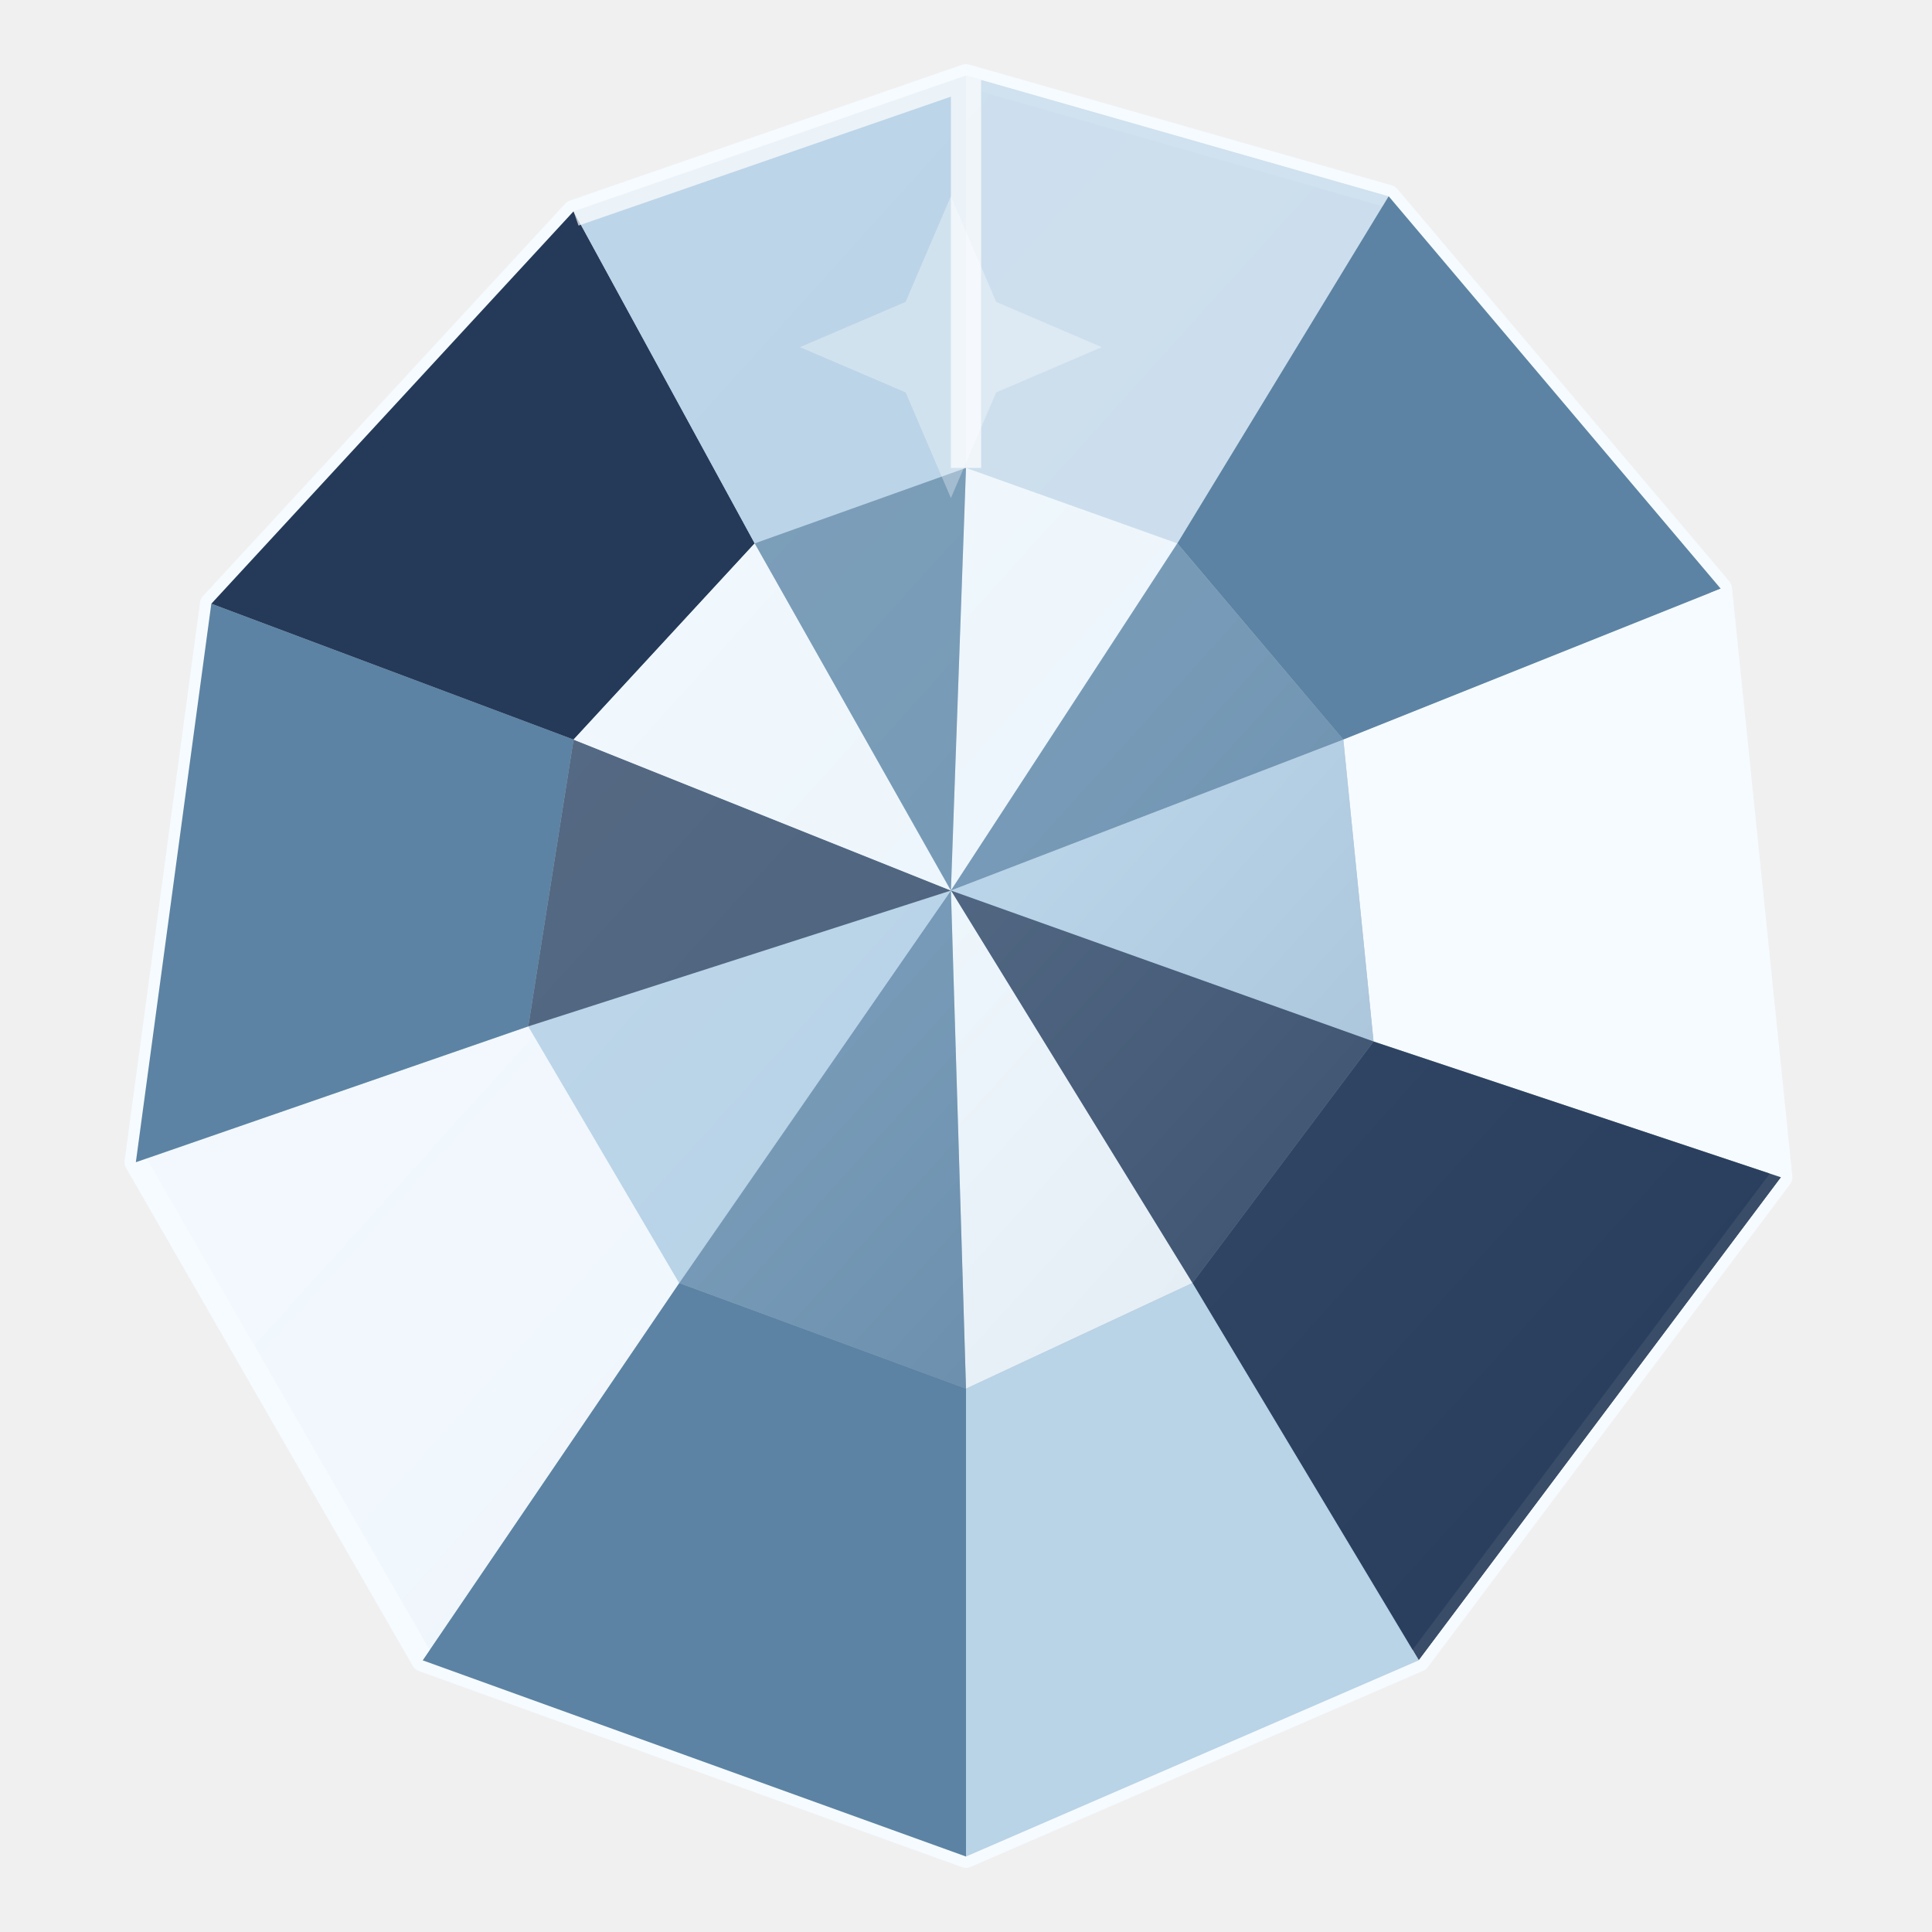
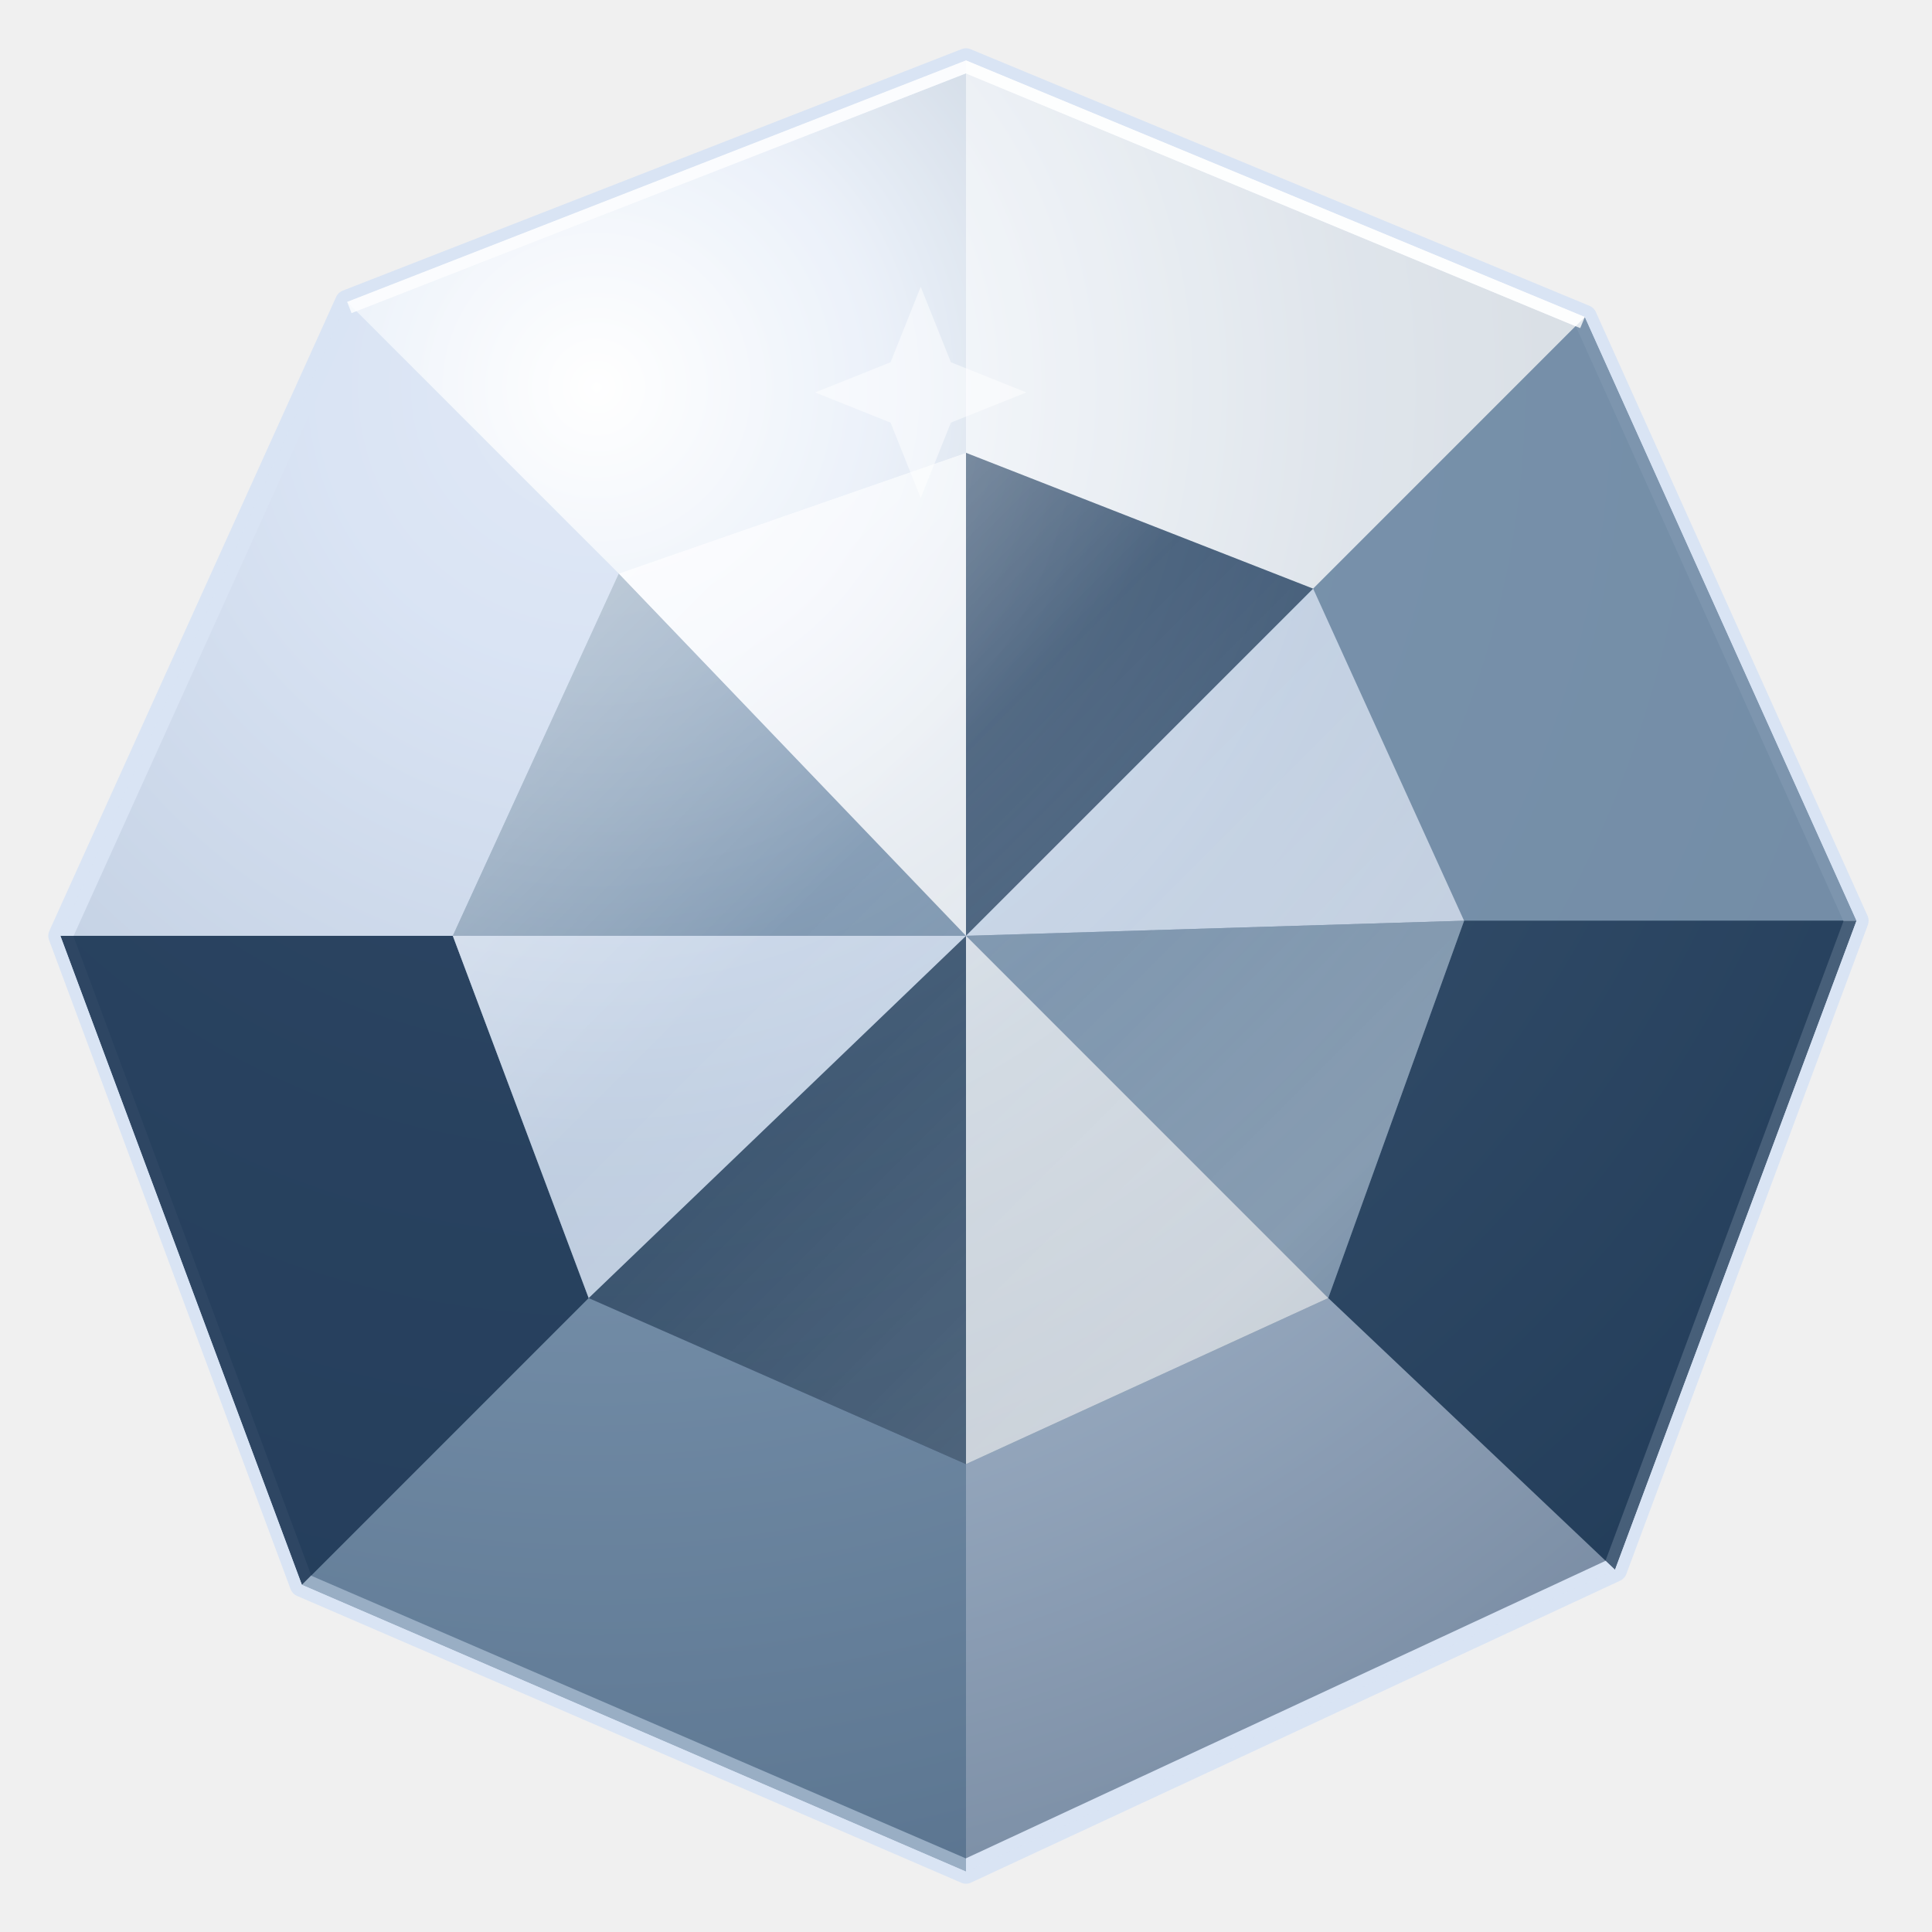
- <svg xmlns="http://www.w3.org/2000/svg" width="128" height="128" viewBox="0 0 128 128">
+ <svg xmlns="http://www.w3.org/2000/svg" viewBox="0 0 128 128">
  <defs>
-     <linearGradient id="body" x1="0" y1="0" x2="1" y2="1">
-       <stop stop-color="#f6fbff" />
-       <stop offset=".5" stop-color="#b9d3e7" />
-       <stop offset="1" stop-color="#253a59" />
+     <radialGradient id="shine" cx=".3" cy=".18" r=".88">
+       <stop stop-color="#fff" />
+       <stop offset=".18" stop-color="#d9e4f4" />
+       <stop offset=".48" stop-color="#7790aa" />
+       <stop offset="1" stop-color="#233d5a" />
+     </radialGradient>
+     <linearGradient id="flash" x1="0" y1="0" x2="1" y2="1">
+       <stop stop-color="#fff" stop-opacity=".8" />
+       <stop offset=".4" stop-color="#fff" stop-opacity="0" />
+       <stop offset=".8" stop-color="#fff" stop-opacity=".28" />
+       <stop offset="1" stop-color="#fff" stop-opacity="0" />
    </linearGradient>
    <clipPath id="cut">
-       <polygon points="64,5 92,13 114,39 118,78 94,110 64,123 28,110 9,77 14,40 38,14" />
+       <polygon points="64,4 105,21 123,61 107,104 64,124 20,105 4,62 23,20" />
    </clipPath>
  </defs>
-   <polygon points="64,5 92,13 114,39 118,78 94,110 64,123 28,110 9,77 14,40 38,14" fill="url(#body)" stroke="#f6fbff" stroke-width="1.5" stroke-linejoin="round" />
+   <polygon points="64,4 105,21 123,61 107,104 64,124 20,105 4,62 23,20" fill="url(#shine)" stroke="#d9e4f4" stroke-width="1.6" stroke-linejoin="round" />
  <g clip-path="url(#cut)">
-     <polygon points="64,5,92,13,78,36,64,31" fill="#b9d3e7" opacity=".9" />
-     <polygon points="64,31,78,36,63,59" fill="#f6fbff" opacity=".85" />
-     <polygon points="92,13,114,39,89,49,78,36" fill="#5c83a3" opacity="1" />
-     <polygon points="78,36,89,49,63,59" fill="#5c83a3" opacity=".72" />
-     <polygon points="114,39,118,78,91,69,89,49" fill="#f6fbff" opacity="1" />
-     <polygon points="89,49,91,69,63,59" fill="#b9d3e7" opacity=".72" />
-     <polygon points="118,78,94,110,79,85,91,69" fill="#253a59" opacity=".9" />
-     <polygon points="91,69,79,85,63,59" fill="#253a59" opacity=".72" />
-     <polygon points="94,110,64,123,64,92,79,85" fill="#b9d3e7" opacity="1" />
-     <polygon points="79,85,64,92,63,59" fill="#f6fbff" opacity=".85" />
-     <polygon points="64,123,28,110,45,85,64,92" fill="#5c83a3" opacity="1" />
-     <polygon points="64,92,45,85,63,59" fill="#5c83a3" opacity=".72" />
-     <polygon points="28,110,9,77,35,68,45,85" fill="#f6fbff" opacity=".9" />
-     <polygon points="45,85,35,68,63,59" fill="#b9d3e7" opacity=".72" />
-     <polygon points="9,77,14,40,38,49,35,68" fill="#5c83a3" opacity="1" />
-     <polygon points="35,68,38,49,63,59" fill="#253a59" opacity=".72" />
-     <polygon points="14,40,38,14,50,36,38,49" fill="#253a59" opacity="1" />
-     <polygon points="38,49,50,36,63,59" fill="#f6fbff" opacity=".85" />
-     <polygon points="38,14,64,5,64,31,50,36" fill="#b9d3e7" opacity=".9" />
-     <polygon points="50,36,64,31,63,59" fill="#5c83a3" opacity=".72" />
-     <path d="M64,5 92,13 78,36 64,31Z" fill="white" opacity=".26" />
-     <path d="M38,14 64,5 64,31" fill="none" stroke="white" stroke-opacity=".7" stroke-width="2" />
+     <polygon points="64,4,105,21,87,39,64,30" fill="#fff" opacity="0.65" />
+     <polygon points="64,30,87,39,64,62" fill="#233d5a" opacity="0.65" />
+     <polygon points="105,21,123,61,97,61,87,39" fill="#7790aa" opacity="0.94" />
+     <polygon points="87,39,97,61,64,62" fill="#d9e4f4" opacity="0.75" />
+     <polygon points="123,61,107,104,88,86,97,61" fill="#233d5a" opacity="0.8" />
+     <polygon points="97,61,88,86,64,62" fill="#7790aa" opacity="0.75" />
+     <polygon points="107,104,64,124,64,97,88,86" fill="#d9e4f4" opacity="0.48" />
+     <polygon points="88,86,64,97,64,62" fill="#fff" opacity="0.65" />
+     <polygon points="64,124,20,105,39,86,64,97" fill="#7790aa" opacity="0.65" />
+     <polygon points="64,97,39,86,64,62" fill="#233d5a" opacity="0.75" />
+     <polygon points="20,105,4,62,30,62,39,86" fill="#233d5a" opacity="0.94" />
+     <polygon points="39,86,30,62,64,62" fill="#d9e4f4" opacity="0.75" />
+     <polygon points="4,62,23,20,41,38,30,62" fill="#d9e4f4" opacity="0.8" />
+     <polygon points="30,62,41,38,64,62" fill="#7790aa" opacity="0.65" />
+     <polygon points="23,20,64,4,64,30,41,38" fill="#fff" opacity="0.48" />
+     <polygon points="41,38,64,30,64,62" fill="#fff" opacity="0.75" />
+     <polygon points="64,30 87,39 97,61 88,86 64,97 39,86 30,62 41,38" fill="url(#flash)" opacity=".6" />
+     <path d="M64,4L105,21L87,39L64,30Z" fill="#fff" opacity=".32" />
+     <path d="M23,20L64,4L105,21" fill="none" stroke="#fff" stroke-opacity=".8" stroke-width="1.6" />
  </g>
-   <path d="M60 20l3 -7 3 7 7 3 -7 3 -3 7 -3 -7 -7 -3Z" fill="#fff" opacity=".32" />
+   <path d="M59 24l2-5 2 5 5 2-5 2-2 5-2-5-5-2Z" fill="#fff" opacity=".5" />
</svg>
